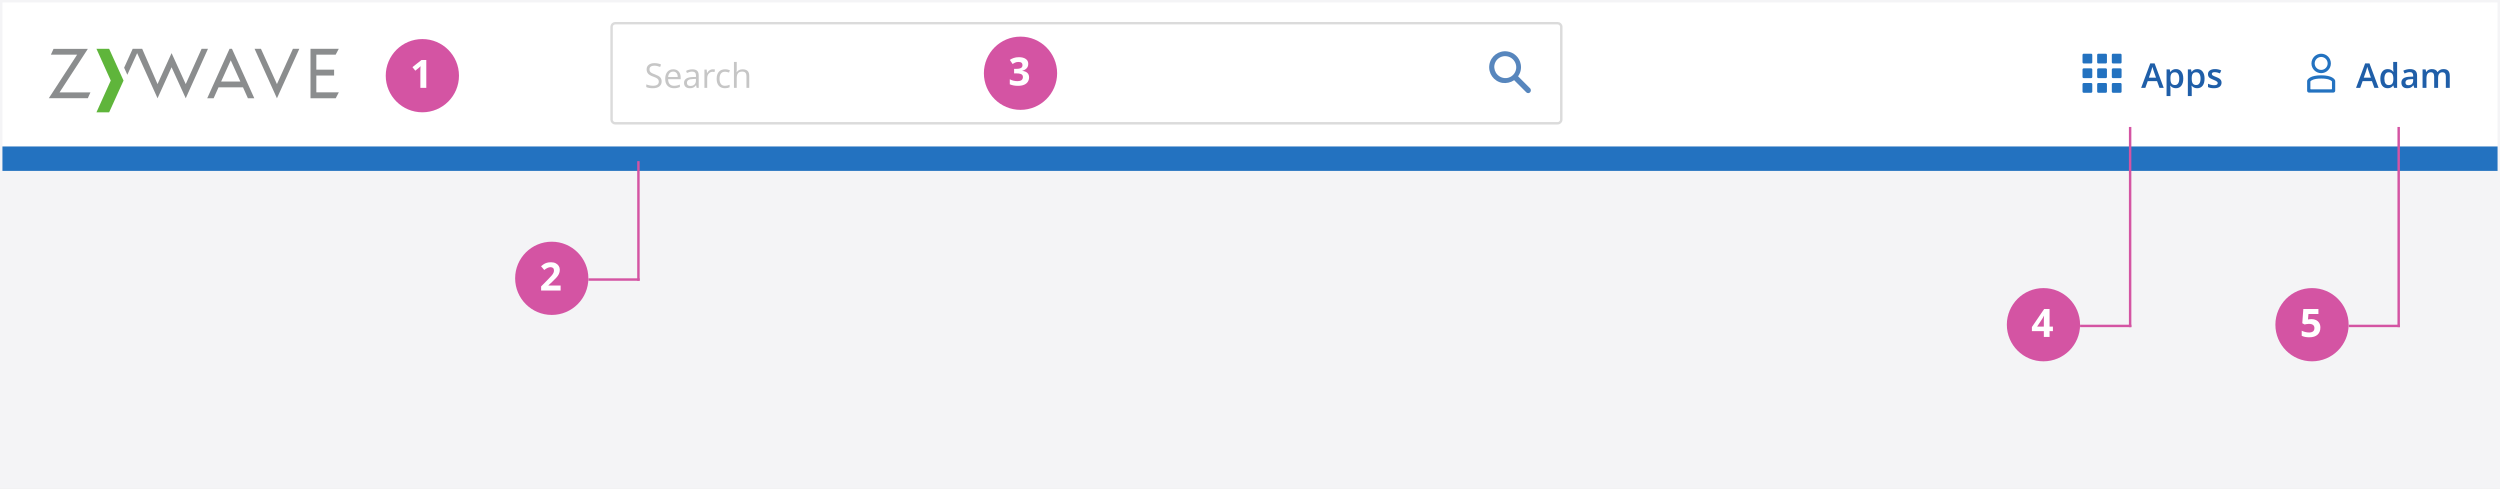
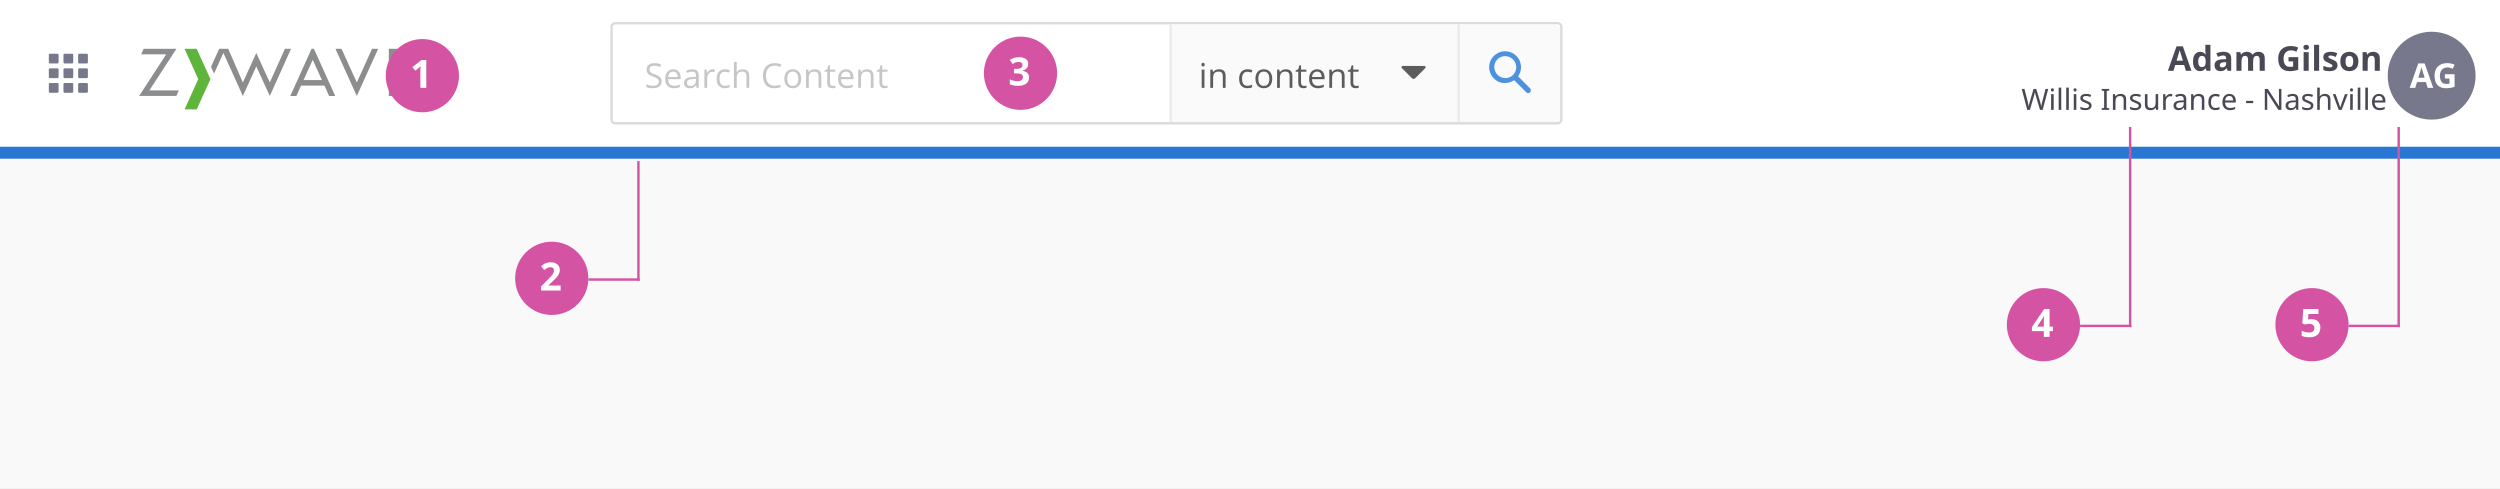
<svg xmlns="http://www.w3.org/2000/svg" width="1024" height="200" viewBox="0 0 1024 200">
  <defs>
-     <clipPath id="b">
+     <clipPath id="clip-topbar--anatomy--suite">
      <rect width="1024" height="200" />
    </clipPath>
  </defs>
-   <g id="a" clip-path="url(#b)">
-     <rect width="1024" height="200" fill="#f4f4f6" />
-     <rect width="1024" height="60" fill="#fff" />
-     <g transform="translate(-4.8)">
-       <g transform="translate(254.8 9)" fill="#fff" stroke="#dbdbdb" stroke-width="1">
-         <rect width="390" height="42" rx="2" stroke="none" />
-         <rect x="0.5" y="0.5" width="389" height="41" rx="1.5" fill="none" />
+   <g id="topbar--anatomy--suite" clip-path="url(#clip-topbar--anatomy--suite)">
+     <rect width="1024" height="200" fill="#f9f9fa" />
+     <path id="Path_5690" data-name="Path 5690" d="M0,0H1024V5H0Z" transform="translate(0 60)" fill="#2777d3" />
+     <rect id="Rectangle_4045" data-name="Rectangle 4045" width="13" height="13" transform="translate(142 41)" fill="none" />
+     <g id="Group_13268" data-name="Group 13268">
+       <rect id="Rectangle_1" data-name="Rectangle 1" width="1024" height="60" fill="#fff" />
+       <g id="Group_70" data-name="Group 70" transform="translate(-4.8)">
+         <g id="Rectangle_2" data-name="Rectangle 2" transform="translate(254.8 9)" fill="#fff" stroke="#dbdbdb" stroke-width="1">
+           <rect width="390" height="42" rx="2" stroke="none" />
+           <rect x="0.5" y="0.5" width="389" height="41" rx="1.5" fill="none" />
+         </g>
+         <text id="Search_Content" data-name="Search Content" transform="translate(268.8 36)" fill="#c6c6c6" font-size="14" font-family="OpenSans, Open Sans">
+           <tspan x="0" y="0">Search Content</tspan>
+         </text>
+         <path id="Rectangle_3" data-name="Rectangle 3" d="M0,0H158a1,1,0,0,1,1,1V39a1,1,0,0,1-1,1H0a0,0,0,0,1,0,0V0A0,0,0,0,1,0,0Z" transform="translate(484.8 10)" fill="#fafafa" />
+         <text id="in_content" data-name="in content" transform="translate(495.8 36)" fill="#5c5c5c" font-size="14" font-family="OpenSans, Open Sans">
+           <tspan x="0" y="0">in content</tspan>
+         </text>
+         <rect id="Rectangle_4" data-name="Rectangle 4" width="1" height="40" transform="translate(483.8 10)" fill="#ebebeb" />
+         <rect id="Rectangle_5" data-name="Rectangle 5" width="1" height="40" transform="translate(601.8 10)" fill="#ebebeb" />
+         <path id="Path_3" data-name="Path 3" d="M303.8,258.3l-5-5a6.354,6.354,0,0,0,1.1-4.9,6.471,6.471,0,0,0-5.6-5.3,6.53,6.53,0,0,0-2,12.9,6.914,6.914,0,0,0,4.9-1.1l5,5a1.088,1.088,0,0,0,1.5,0A1.222,1.222,0,0,0,303.8,258.3Zm-14.7-9.5a4.458,4.458,0,0,1,3.7-3.7,4.57,4.57,0,0,1,5.2,5.2,4.458,4.458,0,0,1-3.7,3.7A4.609,4.609,0,0,1,289.1,248.8Z" transform="translate(327.8 -222.052)" fill="#4e92df" />
+         <path id="Path_4" data-name="Path 4" d="M284.1,240h24v24h-24Z" transform="translate(327.8 -222)" fill="none" />
+         <rect id="Rectangle_6" data-name="Rectangle 6" width="24" height="24" transform="translate(611.8 18)" fill="none" />
+         <path id="Path_5" data-name="Path 5" d="M150.8,40.2l-4.1,4.1a.967.967,0,0,1-1.4,0l-4.1-4.1a.539.539,0,0,1,.4-.9h8.9A.537.537,0,0,1,150.8,40.2Z" transform="translate(437.8 -12.3)" fill="#5c5c5c" />
+         <rect id="Rectangle_7" data-name="Rectangle 7" width="24" height="24" transform="translate(571.8 18)" fill="none" />
      </g>
-       <text transform="translate(268.8 36)" fill="#c6c6c6" font-size="14" font-family="OpenSans, Open Sans">
-         <tspan x="0" y="0">Search</tspan>
-       </text>
-       <path d="M303.8,258.3l-5-5a6.354,6.354,0,0,0,1.1-4.9,6.471,6.471,0,0,0-5.6-5.3,6.53,6.53,0,0,0-2,12.9,6.914,6.914,0,0,0,4.9-1.1l5,5a1.088,1.088,0,0,0,1.5,0A1.222,1.222,0,0,0,303.8,258.3Zm-14.7-9.5a4.458,4.458,0,0,1,3.7-3.7,4.57,4.57,0,0,1,5.2,5.2,4.458,4.458,0,0,1-3.7,3.7A4.609,4.609,0,0,1,289.1,248.8Z" transform="translate(327.8 -222.052)" fill="#5786bd" />
-       <path d="M284.1,240h24v24h-24Z" transform="translate(327.8 -222)" fill="none" />
-       <rect width="24" height="24" transform="translate(611.8 18)" fill="none" />
-       <rect width="24" height="24" transform="translate(571.8 18)" fill="none" />
+       <g id="Group_12278" data-name="Group 12278" transform="translate(-256)">
+         <rect id="Rectangle_5392" data-name="Rectangle 5392" width="208" height="60" transform="translate(1072)" fill="none" />
+         <g id="Group_8927" data-name="Group 8927" transform="translate(255)">
+           <text id="Adam_Gilson" data-name="Adam Gilson" transform="translate(970 29)" fill="#494955" font-size="14" font-family="SegoeUI-Semibold, Segoe UI" font-weight="600">
+             <tspan x="-81.033" y="0">Adam Gilson</tspan>
+           </text>
+         </g>
+         <circle id="Ellipse_402" data-name="Ellipse 402" cx="18" cy="18" r="18" transform="translate(1234 13)" fill="#78788c" />
+         <text id="Willis_Insurance_-_Nashville" data-name="Willis Insurance - Nashville" transform="translate(1225 45)" fill="#494955" font-size="12" font-family="SegoeUI, Segoe UI">
+           <tspan x="-141.047" y="0">Willis Insurance - Nashville</tspan>
+         </text>
+         <text id="AG" transform="translate(1243 36)" fill="#fff" font-size="14" font-family="SegoeUI-Semibold, Segoe UI" font-weight="600">
+           <tspan x="0" y="0">AG</tspan>
+         </text>
+       </g>
+       <g id="Group_12989" data-name="Group 12989">
+         <rect id="Rectangle_6530" data-name="Rectangle 6530" width="198" height="60" fill="none" />
+         <g id="Group_72" data-name="Group 72" transform="translate(57 20)">
+           <g id="Group_6" data-name="Group 6">
+             <path id="Path_467" data-name="Path 467" d="M440.678,0l-6.233,13.788L428.193,0H425.7l8.745,19.322L443.19,0Z" transform="translate(-345.294)" fill="#8b8d8e" />
+             <path id="Path_468" data-name="Path 468" d="M343.6,19.322h2.512L337.39,0h-.963L327.7,19.322h2.512l1.908-4.269H341.7ZM333.14,12.787,336.9,4.5l3.759,8.292Z" transform="translate(-265.804)" fill="#8b8d8e" />
+             <path id="Path_469" data-name="Path 469" d="M543.685,10.426h6.951V8.16h-6.951V2.267h7.555L552.45,0H541.4V19.322h9.859L552.468,17h-8.783Z" transform="translate(-439.14)" fill="#8b8d8e" />
+             <path id="Path_470" data-name="Path 470" d="M186.078,0l-6.2,13.788L174.348,1.681l-5.5,12.107L162.864,0h-3.721L155.8,7.385l1.247,2.758,3.834-8.462,7.971,17.641,5.5-12.126,5.534,12.126L188.571,0Z" transform="translate(-126.372)" fill="#8b8d8e" />
+             <path id="Path_471" data-name="Path 471" d="M4.193,17.018,15.262,0H1.851L.812,2.267H11.068L0,19.285H15.243l1.02-2.267Z" fill="#8b8d8e" />
+           </g>
+           <path id="Path_472" data-name="Path 472" d="M103.468,0H98.5l5.591,12.409L98.5,24.8h4.968L109.1,12.409Z" transform="translate(-79.895)" fill="#5fb53b" />
+         </g>
+         <g id="Group_12812" data-name="Group 12812" transform="translate(-1604)">
+           <g id="Icon_Link_-_Hover" data-name="Icon Link - Hover" transform="translate(1614 12)">
+             <rect id="Rectangle_5756" data-name="Rectangle 5756" width="36" height="36" rx="18" fill="none" />
+           </g>
+           <path id="Path_8220" data-name="Path 8220" d="M172,94.5v3a.472.472,0,0,1-.5.5h-3a.472.472,0,0,1-.5-.5v-3a.472.472,0,0,1,.5-.5h3A.472.472,0,0,1,172,94.5Zm5.5-.5h-3a.472.472,0,0,0-.5.5v3a.472.472,0,0,0,.5.5h3a.472.472,0,0,0,.5-.5v-3A.472.472,0,0,0,177.5,94Zm-6,12h-3a.472.472,0,0,0-.5.5v3a.472.472,0,0,0,.5.5h3a.472.472,0,0,0,.5-.5v-3A.472.472,0,0,0,171.5,106Zm12-12h-3a.472.472,0,0,0-.5.5v3a.472.472,0,0,0,.5.5h3a.472.472,0,0,0,.5-.5v-3A.472.472,0,0,0,183.5,94Zm-12,6h-3a.472.472,0,0,0-.5.5v3a.472.472,0,0,0,.5.5h3a.472.472,0,0,0,.5-.5v-3A.472.472,0,0,0,171.5,100Zm6,0h-3a.472.472,0,0,0-.5.5v3a.472.472,0,0,0,.5.5h3a.472.472,0,0,0,.5-.5v-3A.472.472,0,0,0,177.5,100Zm0,6h-3a.472.472,0,0,0-.5.5v3a.472.472,0,0,0,.5.5h3a.472.472,0,0,0,.5-.5v-3A.472.472,0,0,0,177.5,106Zm6-6h-3a.472.472,0,0,0-.5.5v3a.472.472,0,0,0,.5.5h3a.472.472,0,0,0,.5-.5v-3A.472.472,0,0,0,183.5,100Zm0,6h-3a.472.472,0,0,0-.5.5v3a.472.472,0,0,0,.5.5h3a.472.472,0,0,0,.5-.5v-3A.472.472,0,0,0,183.5,106Z" transform="translate(1456 -72)" fill="#78788c" />
+         </g>
+       </g>
    </g>
-     <path d="M0,0H1024V10H0Z" transform="translate(0 60)" fill="#2372c0" />
-     <rect width="13" height="13" transform="translate(142 41)" fill="none" />
-     <rect width="13" height="13" transform="translate(142 6)" fill="none" />
-     <g transform="translate(-316 3)">
-       <circle cx="15" cy="15" r="15" transform="translate(474 13)" fill="#d454a3" />
-       <text transform="translate(484 33)" fill="#fff" font-size="16" font-family="SegoeUI-Bold, Segoe UI" font-weight="700">
+     <rect id="Rectangle_4046" data-name="Rectangle 4046" width="13" height="13" transform="translate(142 6)" fill="none" />
+     <g id="Group_8102" data-name="Group 8102" transform="translate(-316 3)">
+       <circle id="Ellipse_1" data-name="Ellipse 1" cx="15" cy="15" r="15" transform="translate(474 13)" fill="#d454a3" />
+       <text id="_1" data-name="1" transform="translate(484 33)" fill="#fff" font-size="16" font-family="SegoeUI-Bold, Segoe UI" font-weight="700">
        <tspan x="0" y="0">1</tspan>
      </text>
    </g>
-     <g transform="translate(-71 2)">
-       <circle cx="15" cy="15" r="15" transform="translate(474 13)" fill="#d454a3" />
-       <text transform="translate(484 33)" fill="#fff" font-size="16" font-family="SegoeUI-Bold, Segoe UI" font-weight="700">
+     <g id="Group_8104" data-name="Group 8104" transform="translate(-71 2)">
+       <circle id="Ellipse_1-2" data-name="Ellipse 1" cx="15" cy="15" r="15" transform="translate(474 13)" fill="#d454a3" />
+       <text id="_3" data-name="3" transform="translate(484 33)" fill="#fff" font-size="16" font-family="SegoeUI-Bold, Segoe UI" font-weight="700">
        <tspan x="0" y="0">3</tspan>
      </text>
    </g>
-     <g transform="translate(348 105)">
-       <circle cx="15" cy="15" r="15" transform="translate(474 13)" fill="#d454a3" />
-       <text transform="translate(484 33)" fill="#fff" font-size="16" font-family="SegoeUI-Bold, Segoe UI" font-weight="700">
+     <g id="Group_8106" data-name="Group 8106" transform="translate(348 105)">
+       <circle id="Ellipse_1-3" data-name="Ellipse 1" cx="15" cy="15" r="15" transform="translate(474 13)" fill="#d454a3" />
+       <text id="_4" data-name="4" transform="translate(484 33)" fill="#fff" font-size="16" font-family="SegoeUI-Bold, Segoe UI" font-weight="700">
        <tspan x="0" y="0">4</tspan>
      </text>
    </g>
-     <g transform="translate(458 105)">
-       <circle cx="15" cy="15" r="15" transform="translate(474 13)" fill="#d454a3" />
-       <text transform="translate(484 33)" fill="#fff" font-size="16" font-family="SegoeUI-Bold, Segoe UI" font-weight="700">
+     <g id="Group_8107" data-name="Group 8107" transform="translate(458 105)">
+       <circle id="Ellipse_1-4" data-name="Ellipse 1" cx="15" cy="15" r="15" transform="translate(474 13)" fill="#d454a3" />
+       <text id="_5" data-name="5" transform="translate(484 33)" fill="#fff" font-size="16" font-family="SegoeUI-Bold, Segoe UI" font-weight="700">
        <tspan x="0" y="0">5</tspan>
      </text>
    </g>
-     <g transform="translate(-263 86)">
-       <circle cx="15" cy="15" r="15" transform="translate(474 13)" fill="#d454a3" />
-       <text transform="translate(484 33)" fill="#fff" font-size="16" font-family="SegoeUI-Bold, Segoe UI" font-weight="700">
+     <g id="Group_8103" data-name="Group 8103" transform="translate(-263 86)">
+       <circle id="Ellipse_1-5" data-name="Ellipse 1" cx="15" cy="15" r="15" transform="translate(474 13)" fill="#d454a3" />
+       <text id="_2" data-name="2" transform="translate(484 33)" fill="#fff" font-size="16" font-family="SegoeUI-Bold, Segoe UI" font-weight="700">
        <tspan x="0" y="0">2</tspan>
      </text>
    </g>
-     <rect width="21" height="1" transform="translate(241 114)" fill="#d454a3" />
-     <rect width="21" height="1" transform="translate(852 133)" fill="#d454a3" />
-     <rect width="21" height="1" transform="translate(962 133)" fill="#d454a3" />
-     <rect width="1" height="49" transform="translate(261 66)" fill="#d454a3" />
-     <rect width="1" height="82" transform="translate(872 52)" fill="#d454a3" />
-     <rect width="1" height="82" transform="translate(982 52)" fill="#d454a3" />
-     <path d="M284.1,240h24.865v24H284.1Z" transform="translate(662.564 -221)" fill="none" />
-     <rect width="82" height="36" rx="18" transform="translate(840 12)" fill="none" />
-     <text transform="translate(893.768 36)" fill="#1f5ea8" font-size="14" font-family="OpenSans-Semibold, Open Sans" font-weight="600">
-       <tspan x="-16.758" y="0">Apps</tspan>
-     </text>
-     <path d="M172,94.5v3a.472.472,0,0,1-.5.5h-3a.472.472,0,0,1-.5-.5v-3a.472.472,0,0,1,.5-.5h3A.472.472,0,0,1,172,94.5Zm5.5-.5h-3a.472.472,0,0,0-.5.5v3a.472.472,0,0,0,.5.5h3a.472.472,0,0,0,.5-.5v-3A.472.472,0,0,0,177.5,94Zm-6,12h-3a.472.472,0,0,0-.5.5v3a.472.472,0,0,0,.5.5h3a.472.472,0,0,0,.5-.5v-3A.472.472,0,0,0,171.5,106Zm12-12h-3a.472.472,0,0,0-.5.5v3a.472.472,0,0,0,.5.5h3a.472.472,0,0,0,.5-.5v-3A.472.472,0,0,0,183.5,94Zm-12,6h-3a.472.472,0,0,0-.5.5v3a.472.472,0,0,0,.5.5h3a.472.472,0,0,0,.5-.5v-3A.472.472,0,0,0,171.5,100Zm6,0h-3a.472.472,0,0,0-.5.5v3a.472.472,0,0,0,.5.5h3a.472.472,0,0,0,.5-.5v-3A.472.472,0,0,0,177.5,100Zm0,6h-3a.472.472,0,0,0-.5.5v3a.472.472,0,0,0,.5.5h3a.472.472,0,0,0,.5-.5v-3A.472.472,0,0,0,177.5,106Zm6-6h-3a.472.472,0,0,0-.5.5v3a.472.472,0,0,0,.5.5h3a.472.472,0,0,0,.5-.5v-3A.472.472,0,0,0,183.5,100Zm0,6h-3a.472.472,0,0,0-.5.5v3a.472.472,0,0,0,.5.5h3a.472.472,0,0,0,.5-.5v-3A.472.472,0,0,0,183.5,106Z" transform="translate(685 -72)" fill="#2372c0" />
-     <rect width="82" height="36" rx="18" transform="translate(932 12)" fill="none" />
-     <text transform="translate(984.768 36)" fill="#1f5ea8" font-size="14" font-family="OpenSans-Semibold, Open Sans" font-weight="600">
-       <tspan x="-19.742" y="0">Adam</tspan>
-     </text>
-     <g transform="translate(940 22)">
-       <path d="M12.981,1.327a2.654,2.654,0,1,1-2.654,2.654,2.654,2.654,0,0,1,2.654-2.654m0-1.327a3.981,3.981,0,1,0,3.981,3.981A3.981,3.981,0,0,0,12.981,0Z" transform="translate(-2.231)" fill="#2372c0" />
-       <path d="M10.75,21.327c3.048,0,4.065.765,4.366,1.1a.226.226,0,0,1,.057.146v2.955a.221.221,0,0,1-.221.221h-8.4a.221.221,0,0,1-.221-.221V22.574a.226.226,0,0,1,.057-.146c.3-.336,1.327-1.1,4.366-1.1m0-1.327c-4.423,0-5.471,1.544-5.693,2.052A.69.69,0,0,0,5,22.335v3.981a.761.761,0,0,0,.756.761h9.987a.765.765,0,0,0,.756-.756V22.34a.69.69,0,0,0-.057-.283C16.226,21.544,15.173,20,10.75,20Z" transform="translate(0 -11.154)" fill="#2372c0" />
-     </g>
-     <g transform="translate(-220.611 -32.669)">
-       <path d="M340.587,52.669l-6.541,14.446L327.5,52.669h-2.616l9.16,20.259,9.167-20.259Z" fill="#8b8d8e" />
-       <path d="M322.153,72.928h2.623L315.63,52.669h-1l-9.146,20.259h2.629l2.006-4.484h10.028Zm-10.965-6.865,3.938-8.684,3.938,8.684Z" fill="#8b8d8e" />
-       <path d="M350.18,63.606h7.281V61.216H350.18V55.048H358.1l1.27-2.379H347.79V72.928h10.328l1.27-2.439H350.18Z" fill="#8b8d8e" />
-       <path d="M303.177,52.669l-6.49,14.446-5.8-12.689-5.748,12.689-6.285-14.446h-3.9l-3.5,7.735,1.313,2.9,4.02-8.874,8.353,18.494,5.748-12.713,5.8,12.713,9.107-20.259Z" fill="#8b8d8e" />
-       <path d="M245,70.511l11.6-17.834h-14.06l-1.085,2.373H252.21l-11.6,17.834h15.978l1.073-2.373Z" fill="#8b8d8e" />
-       <path d="M265.319,52.669h-5.2l5.856,13-5.856,13h5.2l5.894-13Z" fill="#5FB53B" />
-     </g>
-     <g fill="none" stroke="#f4f4f6" stroke-width="1">
-       <rect width="1024" height="200" stroke="none" />
-       <rect x="0.5" y="0.5" width="1023" height="199" fill="none" />
-     </g>
+     <rect id="Rectangle_4064" data-name="Rectangle 4064" width="21" height="1" transform="translate(241 114)" fill="#d454a3" />
+     <rect id="Rectangle_4068" data-name="Rectangle 4068" width="21" height="1" transform="translate(852 133)" fill="#d454a3" />
+     <rect id="Rectangle_4069" data-name="Rectangle 4069" width="21" height="1" transform="translate(962 133)" fill="#d454a3" />
+     <rect id="Rectangle_4065" data-name="Rectangle 4065" width="1" height="49" transform="translate(261 66)" fill="#d454a3" />
+     <rect id="Rectangle_4067" data-name="Rectangle 4067" width="1" height="82" transform="translate(872 52)" fill="#d454a3" />
+     <rect id="Rectangle_4070" data-name="Rectangle 4070" width="1" height="82" transform="translate(982 52)" fill="#d454a3" />
  </g>
</svg>
